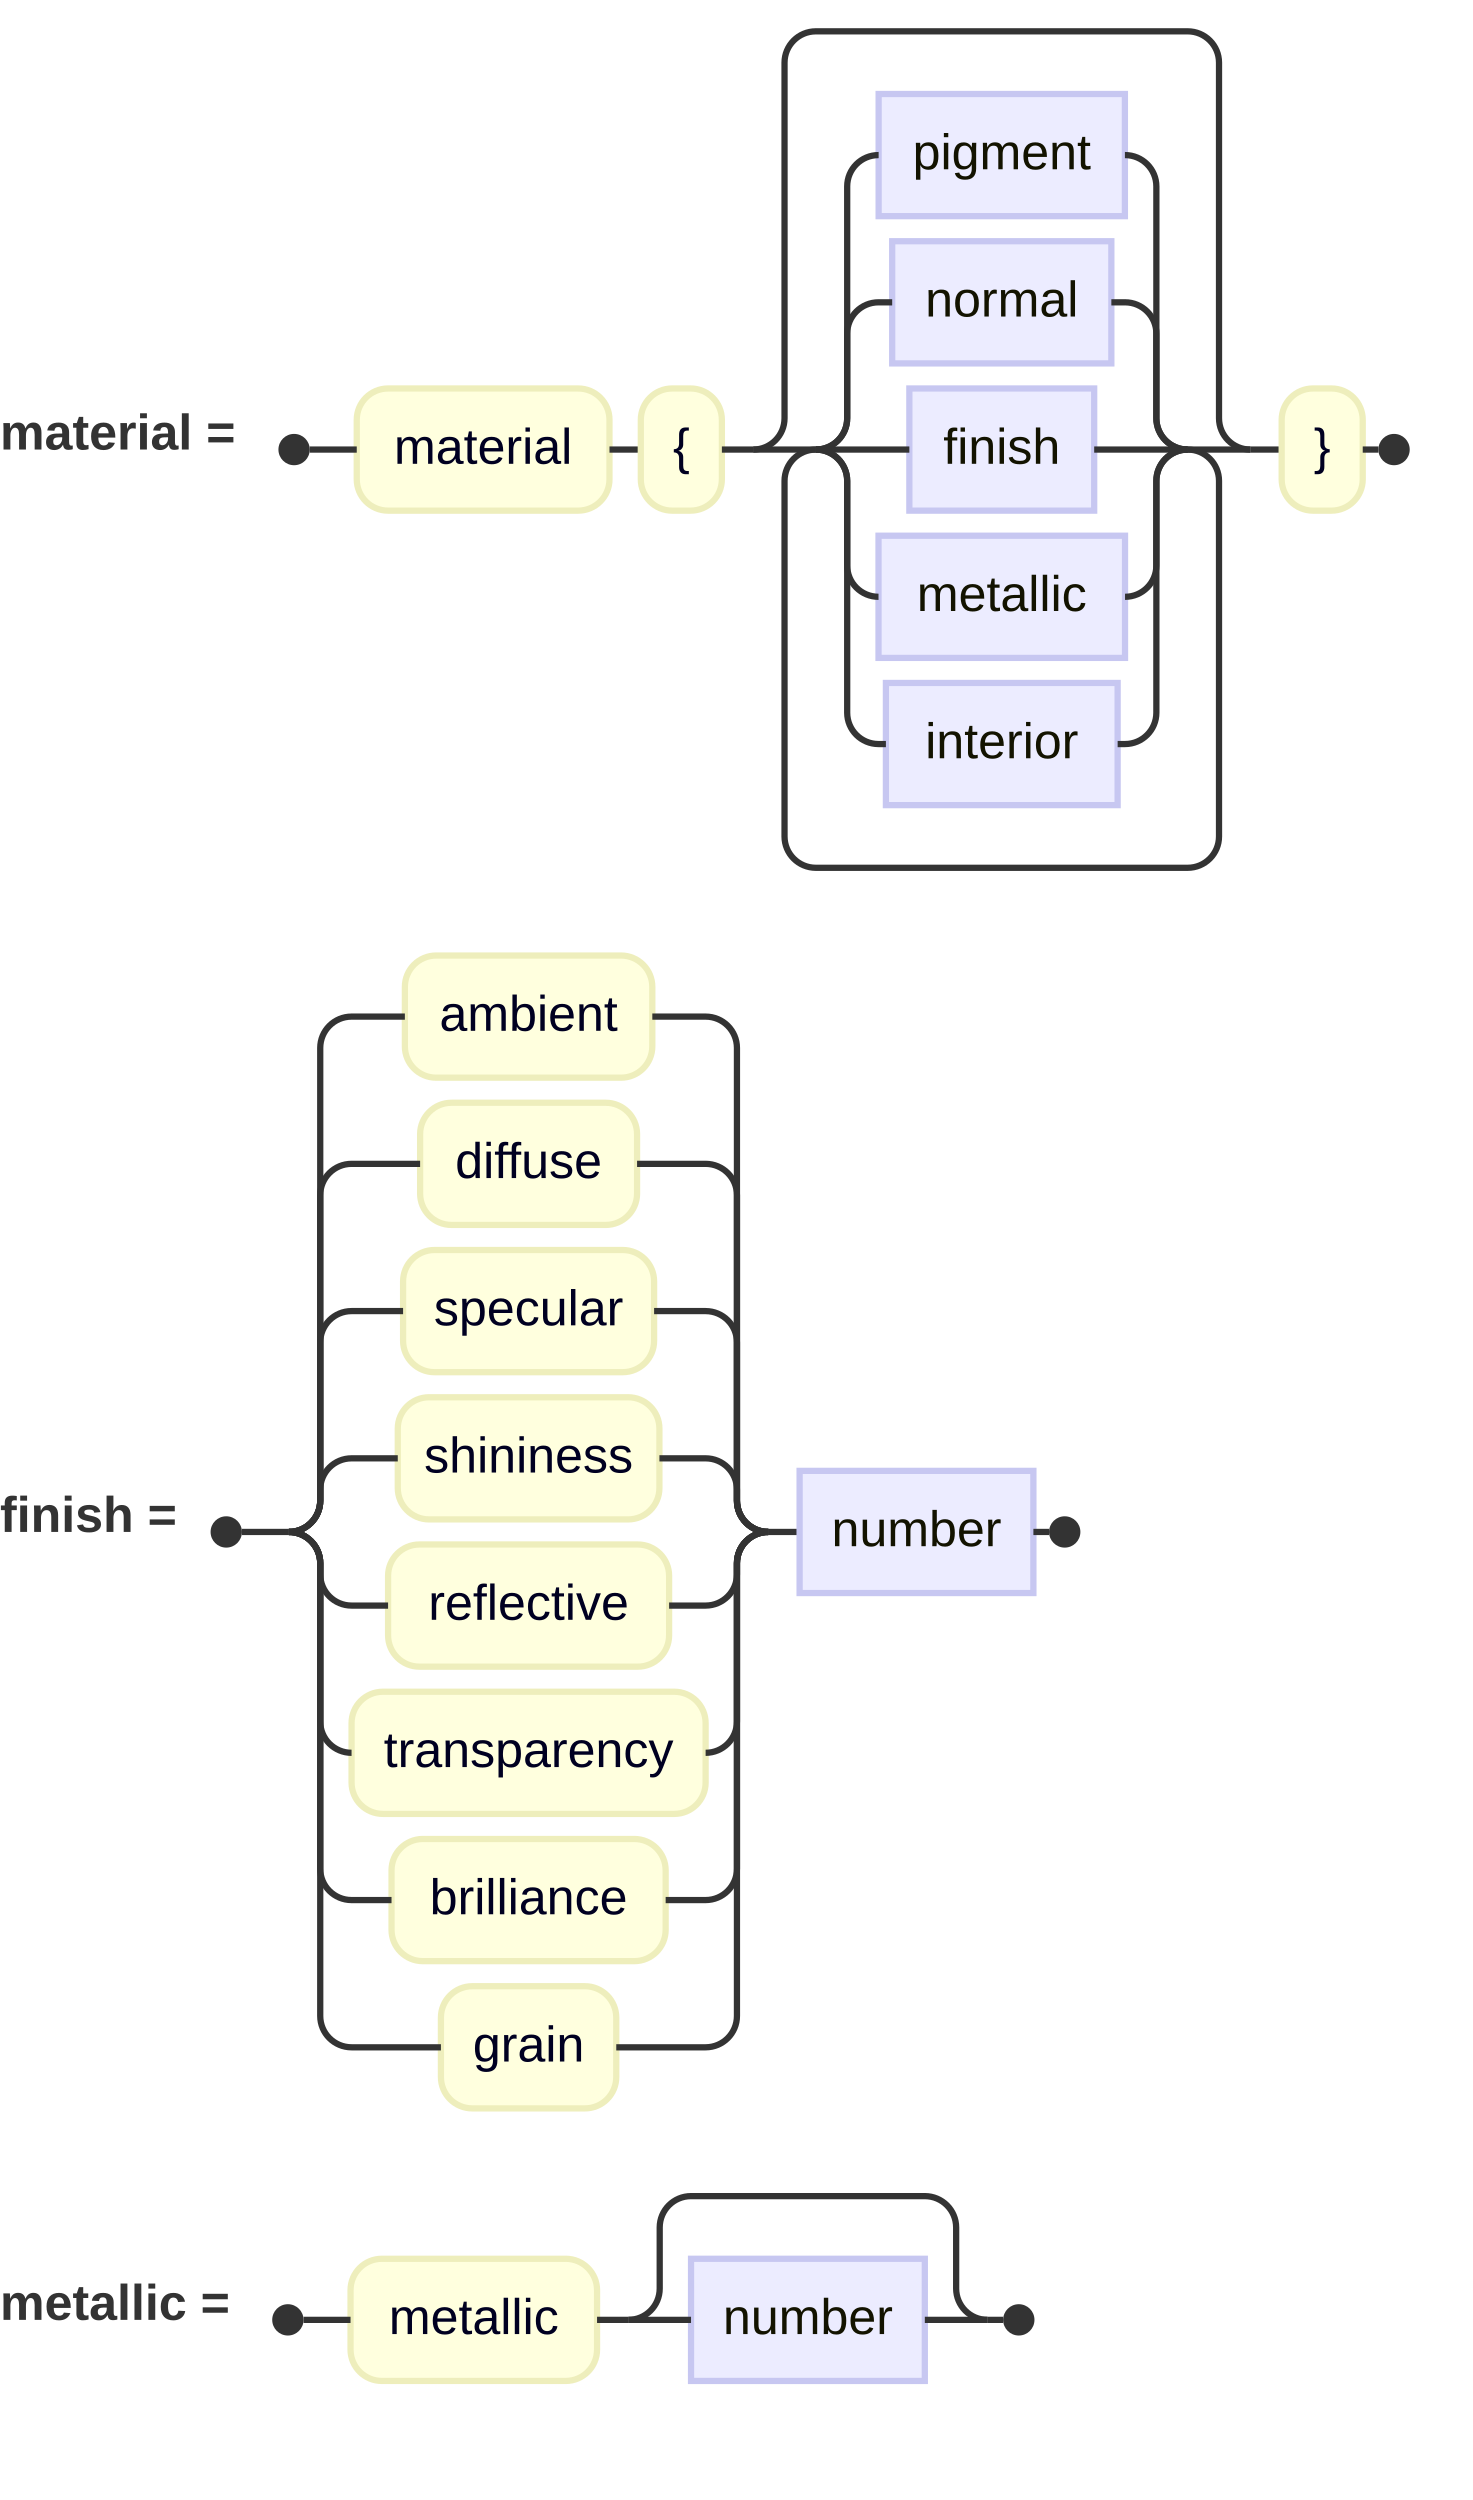
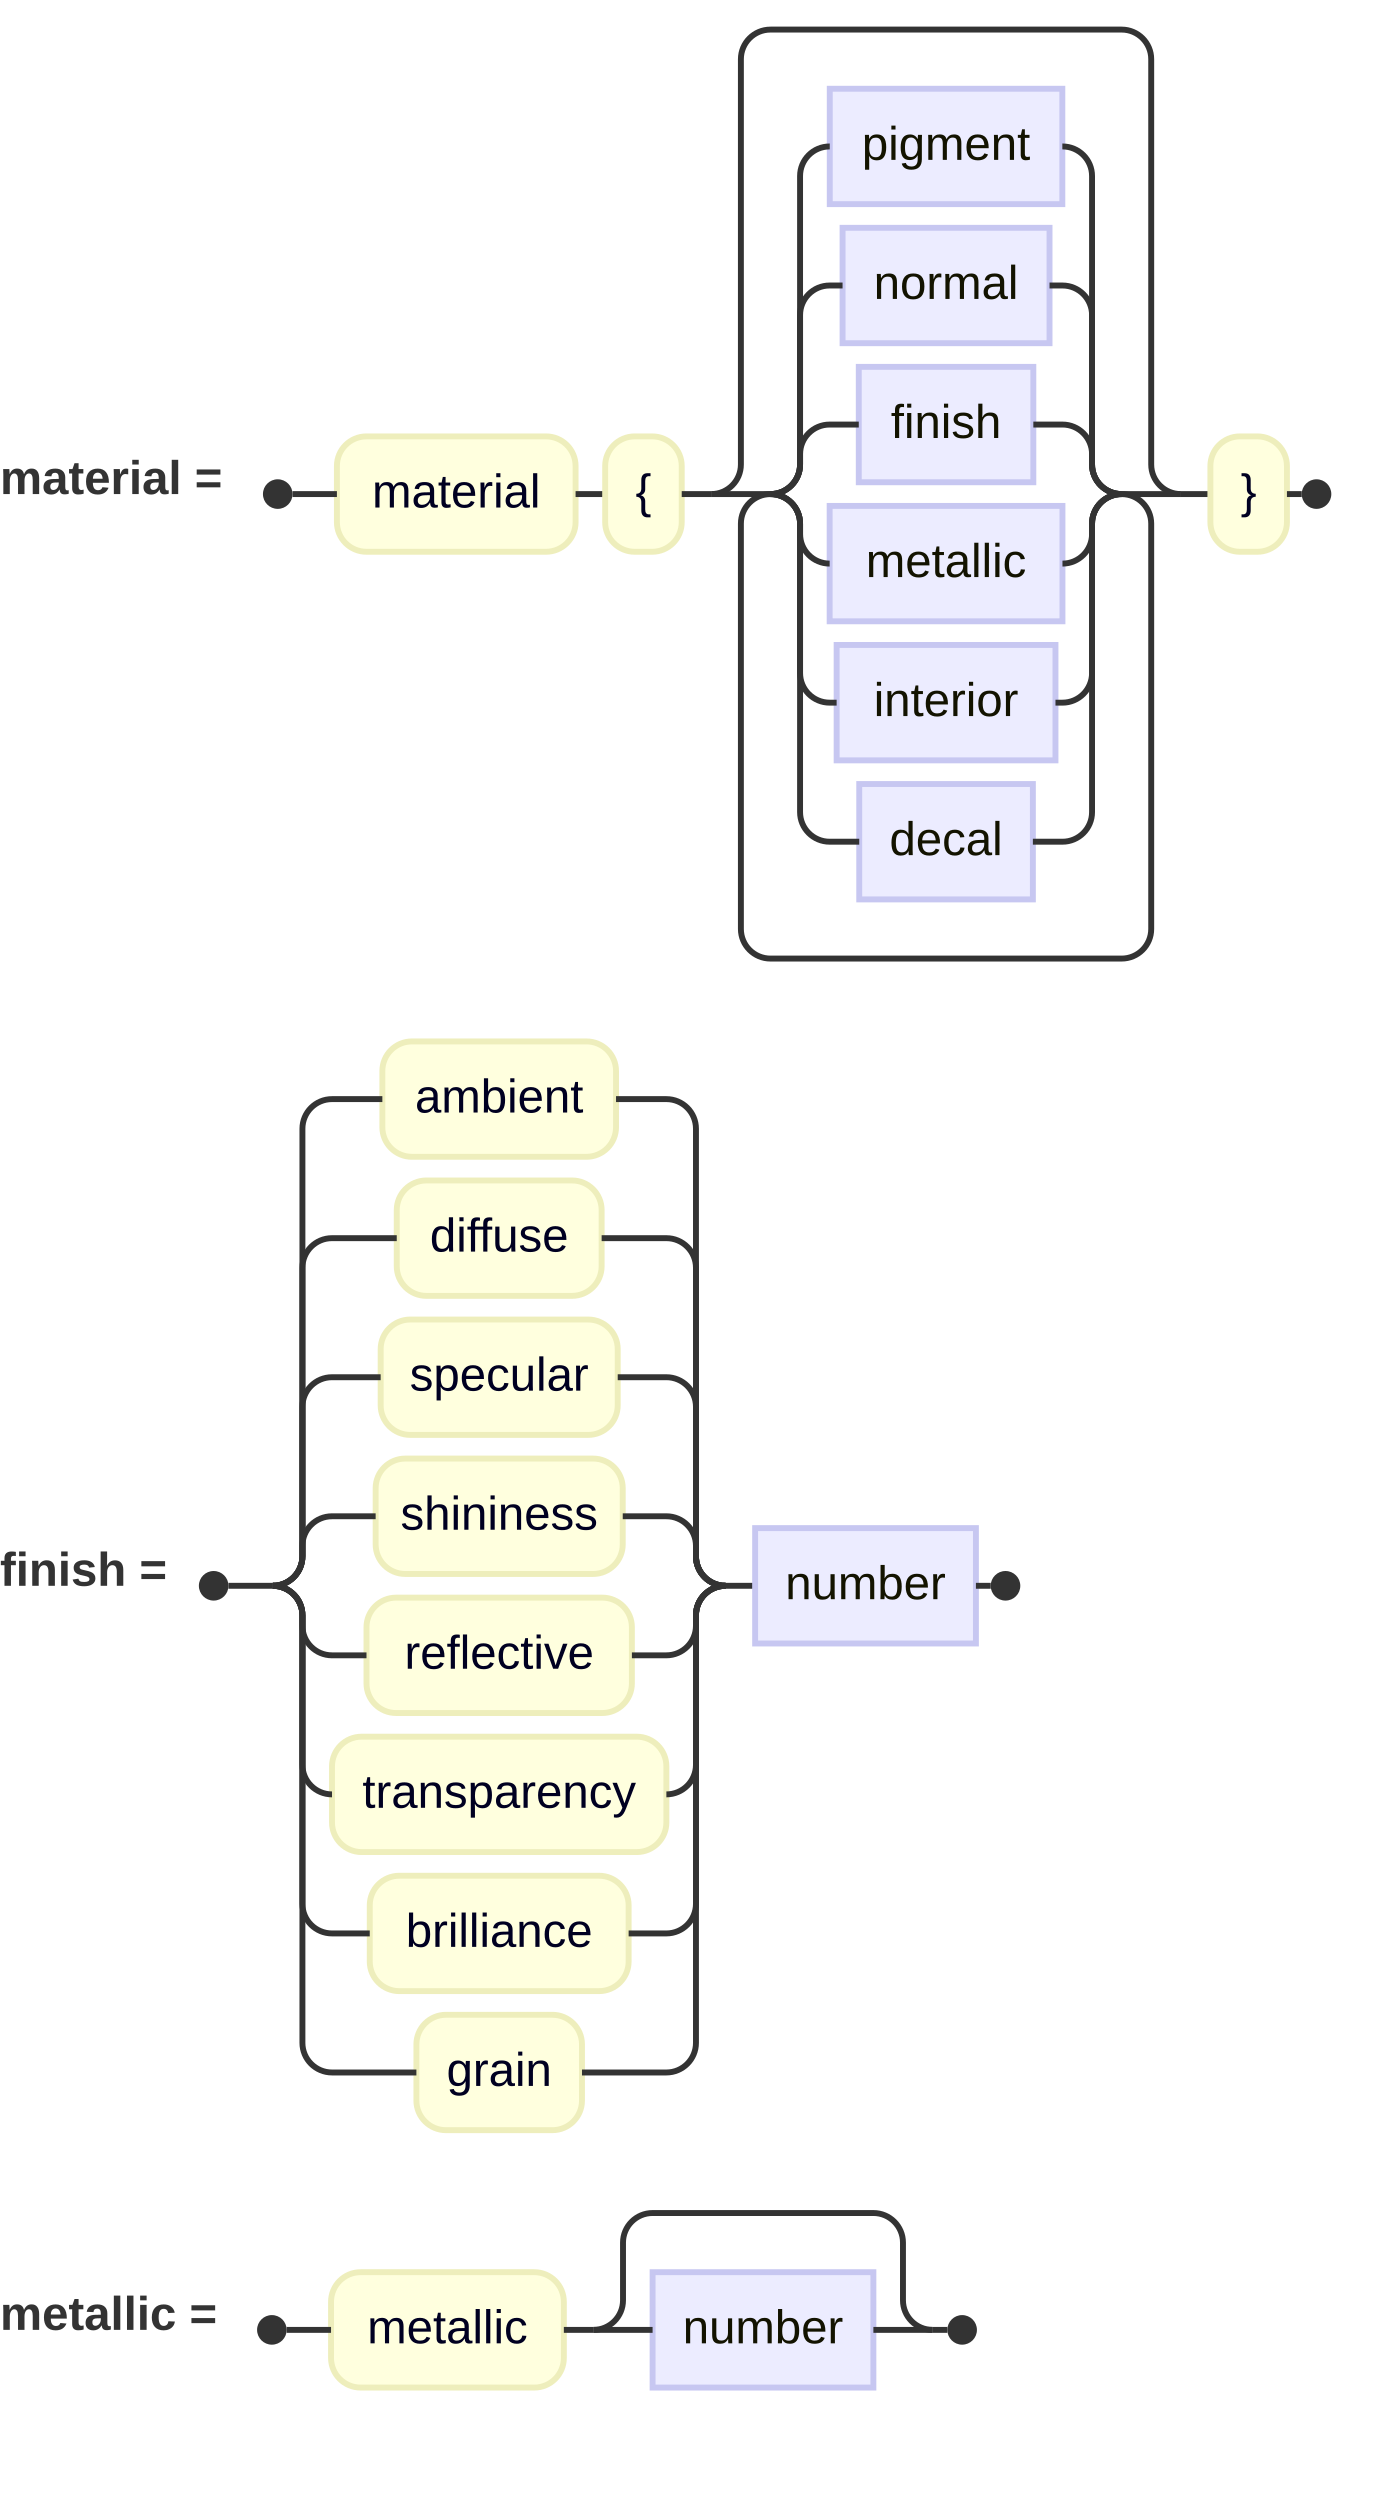
- <svg xmlns="http://www.w3.org/2000/svg" id="my-svg" width="100%" class="railroad-diagram" style="max-width: 469.984px; background-color: transparent;" viewBox="0 0 469.984 798" role="graphics-document document" aria-roledescription="railroadEbnf">
+ <svg xmlns="http://www.w3.org/2000/svg" id="my-svg" width="100%" class="railroad-diagram" style="max-width: 469.984px; background-color: transparent;" viewBox="0 0 469.984 845" role="graphics-document document" aria-roledescription="railroadEbnf">
  <style>#my-svg{font-family:"trebuchet ms",verdana,arial,sans-serif;font-size:16px;fill:#333;}@keyframes edge-animation-frame{from{stroke-dashoffset:0;}}@keyframes dash{to{stroke-dashoffset:0;}}#my-svg .edge-animation-slow{stroke-dasharray:9,5!important;stroke-dashoffset:900;animation:dash 50s linear infinite;stroke-linecap:round;}#my-svg .edge-animation-fast{stroke-dasharray:9,5!important;stroke-dashoffset:900;animation:dash 20s linear infinite;stroke-linecap:round;}#my-svg .error-icon{fill:#552222;}#my-svg .error-text{fill:#552222;stroke:#552222;}#my-svg .edge-thickness-normal{stroke-width:1px;}#my-svg .edge-thickness-thick{stroke-width:3.5px;}#my-svg .edge-pattern-solid{stroke-dasharray:0;}#my-svg .edge-thickness-invisible{stroke-width:0;fill:none;}#my-svg .edge-pattern-dashed{stroke-dasharray:3;}#my-svg .edge-pattern-dotted{stroke-dasharray:2;}#my-svg .marker{fill:#333333;stroke:#333333;}#my-svg .marker.cross{stroke:#333333;}#my-svg svg{font-family:"trebuchet ms",verdana,arial,sans-serif;font-size:16px;}#my-svg p{margin:0;}#my-svg .railroad-diagram{font-family:"trebuchet ms",verdana,arial,sans-serif;font-size:16px;}#my-svg .railroad-terminal rect{fill:#ffffde;stroke:hsl(60, 60%, 83.529%);stroke-width:2px;}#my-svg .railroad-terminal text{fill:#000021;font-family:"trebuchet ms",verdana,arial,sans-serif;font-size:16px;text-anchor:middle;dominant-baseline:middle;}#my-svg .railroad-nonterminal rect{fill:#ECECFF;stroke:hsl(240, 60%, 86.275%);stroke-width:2px;}#my-svg .railroad-nonterminal text{fill:#131300;font-family:"trebuchet ms",verdana,arial,sans-serif;font-size:16px;text-anchor:middle;dominant-baseline:middle;}#my-svg .railroad-line{stroke:#333333;stroke-width:2px;fill:none;}#my-svg .railroad-start circle,#my-svg .railroad-end circle{fill:#333333;}#my-svg .railroad-comment ellipse{fill:rgba(232,232,232, 0.8);stroke:hsl(80, 60%, 86.275%);stroke-width:2px;}#my-svg .railroad-comment text{fill:rgb(6.333, 0, 19);font-style:italic;font-family:"trebuchet ms",verdana,arial,sans-serif;font-size:16px;text-anchor:middle;dominant-baseline:middle;}#my-svg .railroad-special rect{fill:hsl(80, 100%, 96.275%);stroke:hsl(80, 60%, 86.275%);stroke-width:2px;stroke-dasharray:5,3;}#my-svg .railroad-special text{fill:#131300;font-family:"trebuchet ms",verdana,arial,sans-serif;font-size:16px;text-anchor:middle;dominant-baseline:middle;}#my-svg .railroad-rule-name{font-weight:bold;fill:#333;font-family:"trebuchet ms",verdana,arial,sans-serif;font-size:16px;}#my-svg .node .neo-node{stroke:#9370DB;}#my-svg [data-look="neo"].node rect,#my-svg [data-look="neo"].cluster rect,#my-svg [data-look="neo"].node polygon{stroke:#9370DB;filter:drop-shadow(1px 2px 2px rgba(185, 185, 185, 1));}#my-svg [data-look="neo"].swimlane.cluster rect{filter:none;}#my-svg [data-look="neo"].node path{stroke:#9370DB;stroke-width:1px;}#my-svg [data-look="neo"].node .outer-path{filter:drop-shadow(1px 2px 2px rgba(185, 185, 185, 1));}#my-svg [data-look="neo"].node .neo-line path{stroke:#9370DB;filter:none;}#my-svg [data-look="neo"].node circle{stroke:#9370DB;filter:drop-shadow(1px 2px 2px rgba(185, 185, 185, 1));}#my-svg [data-look="neo"].node circle .state-start{fill:#000000;}#my-svg [data-look="neo"].icon-shape .icon{fill:#9370DB;filter:drop-shadow(1px 2px 2px rgba(185, 185, 185, 1));}#my-svg [data-look="neo"].icon-shape .icon-neo path{stroke:#9370DB;filter:drop-shadow(1px 2px 2px rgba(185, 185, 185, 1));}#my-svg :root{--mermaid-font-family:"trebuchet ms",verdana,arial,sans-serif;}</style>
  <g />
  <g class="railroad-rule" transform="translate(0, 10)">
    <g transform="translate(113.875, 0)">
      <g class="railroad-sequence">
-         <g class="railroad-terminal" transform="translate(0, 114)">
+         <g class="railroad-terminal" transform="translate(0, 137.5)">
          <rect x="0" y="0" width="80.672" height="39" rx="10" ry="10" />
          <text x="40.336" y="19.5">material</text>
        </g>
-         <path class="railroad-line" d="M 80.672 133.5 L 90.672 133.5" />
-         <g class="railroad-terminal" transform="translate(90.67188, 114)">
+         <path class="railroad-line" d="M 80.672 157 L 90.672 157" />
+         <g class="railroad-terminal" transform="translate(90.67188, 137.5)">
          <rect x="0" y="0" width="25.875" height="39" rx="10" ry="10" />
          <text x="12.938" y="19.5">{</text>
        </g>
-         <path class="railroad-line" d="M 116.547 133.5 L 126.547 133.5" />
+         <path class="railroad-line" d="M 116.547 157 L 126.547 157" />
        <g class="railroad-repetition" transform="translate(126.5469, 0)">
          <g class="railroad-choice" transform="translate(20, 20)">
            <g class="railroad-nonterminal" transform="translate(20.03906, 0)">
              <rect x="0" y="0" width="78.609" height="39" />
              <text x="39.305" y="19.5">pigment</text>
            </g>
-             <path class="railroad-line" d="M 0 113.5 A 10 10 0 0 0 10 103.5 L 10 29.5 A 10 10 0 0 1 20 19.5 L 20.039 19.5" />
-             <path class="railroad-line" d="M 98.648 19.5 L 98.688 19.5 A 10 10 0 0 1 108.688 29.5 L 108.688 103.5 A 10 10 0 0 0 118.688 113.5" />
+             <path class="railroad-line" d="M 0 137 A 10 10 0 0 0 10 127 L 10 29.5 A 10 10 0 0 1 20 19.5 L 20.039 19.5" />
+             <path class="railroad-line" d="M 98.648 19.5 L 98.688 19.5 A 10 10 0 0 1 108.688 29.5 L 108.688 127 A 10 10 0 0 0 118.688 137" />
            <g class="railroad-nonterminal" transform="translate(24.36719, 47)">
              <rect x="0" y="0" width="69.953" height="39" />
              <text x="34.977" y="19.5">normal</text>
            </g>
-             <path class="railroad-line" d="M 0 113.5 A 10 10 0 0 0 10 103.5 L 10 76.5 A 10 10 0 0 1 20 66.5 L 24.367 66.5" />
-             <path class="railroad-line" d="M 94.32 66.5 L 98.688 66.5 A 10 10 0 0 1 108.688 76.5 L 108.688 103.5 A 10 10 0 0 0 118.688 113.5" />
+             <path class="railroad-line" d="M 0 137 A 10 10 0 0 0 10 127 L 10 76.5 A 10 10 0 0 1 20 66.5 L 24.367 66.5" />
+             <path class="railroad-line" d="M 94.32 66.5 L 98.688 66.5 A 10 10 0 0 1 108.688 76.5 L 108.688 127 A 10 10 0 0 0 118.688 137" />
            <g class="railroad-nonterminal" transform="translate(29.84375, 94)">
              <rect x="0" y="0" width="59" height="39" />
              <text x="29.5" y="19.5">finish</text>
            </g>
-             <path class="railroad-line" d="M 0 113.5 L 29.844 113.5" />
-             <path class="railroad-line" d="M 88.844 113.5 L 118.688 113.5" />
+             <path class="railroad-line" d="M 0 137 A 10 10 0 0 0 10 127 L 10 123.5 A 10 10 0 0 1 20 113.5 L 29.844 113.5" />
+             <path class="railroad-line" d="M 88.844 113.5 L 98.688 113.5 A 10 10 0 0 1 108.688 123.5 L 108.688 127 A 10 10 0 0 0 118.688 137" />
            <g class="railroad-nonterminal" transform="translate(20, 141)">
              <rect x="0" y="0" width="78.688" height="39" />
              <text x="39.344" y="19.5">metallic</text>
            </g>
-             <path class="railroad-line" d="M 0 113.5 A 10 10 0 0 1 10 123.5 L 10 150.5 A 10 10 0 0 0 20 160.5 L 20 160.5" />
-             <path class="railroad-line" d="M 98.688 160.5 L 98.688 160.5 A 10 10 0 0 0 108.688 150.5 L 108.688 123.5 A 10 10 0 0 1 118.688 113.5" />
+             <path class="railroad-line" d="M 0 137 A 10 10 0 0 1 10 147 L 10 150.5 A 10 10 0 0 0 20 160.5 L 20 160.5" />
+             <path class="railroad-line" d="M 98.688 160.5 L 98.688 160.5 A 10 10 0 0 0 108.688 150.5 L 108.688 147 A 10 10 0 0 1 118.688 137" />
            <g class="railroad-nonterminal" transform="translate(22.35938, 188)">
              <rect x="0" y="0" width="73.969" height="39" />
              <text x="36.984" y="19.5">interior</text>
            </g>
-             <path class="railroad-line" d="M 0 113.5 A 10 10 0 0 1 10 123.5 L 10 197.5 A 10 10 0 0 0 20 207.5 L 22.359 207.5" />
-             <path class="railroad-line" d="M 96.328 207.5 L 98.688 207.5 A 10 10 0 0 0 108.688 197.5 L 108.688 123.5 A 10 10 0 0 1 118.688 113.5" />
+             <path class="railroad-line" d="M 0 137 A 10 10 0 0 1 10 147 L 10 197.5 A 10 10 0 0 0 20 207.5 L 22.359 207.5" />
+             <path class="railroad-line" d="M 96.328 207.5 L 98.688 207.5 A 10 10 0 0 0 108.688 197.5 L 108.688 147 A 10 10 0 0 1 118.688 137" />
+             <g class="railroad-nonterminal" transform="translate(30, 235)">
+               <rect x="0" y="0" width="58.688" height="39" />
+               <text x="29.344" y="19.5">decal</text>
+             </g>
+             <path class="railroad-line" d="M 0 137 A 10 10 0 0 1 10 147 L 10 244.5 A 10 10 0 0 0 20 254.5 L 30 254.5" />
+             <path class="railroad-line" d="M 88.688 254.5 L 98.688 254.5 A 10 10 0 0 0 108.688 244.5 L 108.688 147 A 10 10 0 0 1 118.688 137" />
          </g>
-           <path class="railroad-line" d="M 0 133.5 L 20 133.5" />
-           <path class="railroad-line" d="M 138.688 133.5 L 158.688 133.5" />
-           <path class="railroad-line" d="M 138.688 133.5 A 10 10 0 0 1 148.688 143.5 L 148.688 257 A 10 10 0 0 1 138.688 267 L 20 267 A 10 10 0 0 1 10 257 L 10 143.5 A 10 10 0 0 1 20 133.5" />
-           <path class="railroad-line" d="M 0 133.5 A 10 10 0 0 0 10 123.5 L 10 10 A 10 10 0 0 1 20 0 L 138.688 0 A 10 10 0 0 1 148.688 10 L 148.688 123.5 A 10 10 0 0 0 158.688 133.5" />
+           <path class="railroad-line" d="M 0 157 L 20 157" />
+           <path class="railroad-line" d="M 138.688 157 L 158.688 157" />
+           <path class="railroad-line" d="M 138.688 157 A 10 10 0 0 1 148.688 167 L 148.688 304 A 10 10 0 0 1 138.688 314 L 20 314 A 10 10 0 0 1 10 304 L 10 167 A 10 10 0 0 1 20 157" />
+           <path class="railroad-line" d="M 0 157 A 10 10 0 0 0 10 147 L 10 10 A 10 10 0 0 1 20 0 L 138.688 0 A 10 10 0 0 1 148.688 10 L 148.688 147 A 10 10 0 0 0 158.688 157" />
        </g>
-         <path class="railroad-line" d="M 285.234 133.5 L 295.234 133.5" />
-         <g class="railroad-terminal" transform="translate(295.2344, 114)">
+         <path class="railroad-line" d="M 285.234 157 L 295.234 157" />
+         <g class="railroad-terminal" transform="translate(295.2344, 137.5)">
          <rect x="0" y="0" width="25.875" height="39" rx="10" ry="10" />
          <text x="12.938" y="19.5">}</text>
        </g>
      </g>
    </g>
    <g class="railroad-rule-name-group">
-       <text class="railroad-rule-name" x="0" y="133.5">material =</text>
+       <text class="railroad-rule-name" x="0" y="157">material =</text>
    </g>
    <g class="railroad-start">
-       <circle cx="93.875" cy="133.5" r="5" />
+       <circle cx="93.875" cy="157" r="5" />
    </g>
    <g class="railroad-end">
-       <circle cx="444.984" cy="133.5" r="5" />
+       <circle cx="444.984" cy="157" r="5" />
    </g>
-     <path class="railroad-line" d="M 98.875 133.5 L 113.875 133.5" />
-     <path class="railroad-line" d="M 434.984 133.5 L 439.984 133.5" />
+     <path class="railroad-line" d="M 98.875 157 L 113.875 157" />
+     <path class="railroad-line" d="M 434.984 157 L 439.984 157" />
  </g>
-   <g class="railroad-rule" transform="translate(0, 305)">
+   <g class="railroad-rule" transform="translate(0, 352)">
    <g transform="translate(92.21875, 0)">
      <g class="railroad-sequence">
        <g class="railroad-choice" transform="translate(0, 0)">
          <g class="railroad-terminal" transform="translate(37.01562, 0)">
            <rect x="0" y="0" width="78.984" height="39" rx="10" ry="10" />
            <text x="39.492" y="19.5">ambient</text>
          </g>
          <path class="railroad-line" d="M 0 184 A 10 10 0 0 0 10 174 L 10 29.5 A 10 10 0 0 1 20 19.5 L 37.016 19.5" />
          <path class="railroad-line" d="M 116 19.5 L 133.016 19.5 A 10 10 0 0 1 143.016 29.5 L 143.016 174 A 10 10 0 0 0 153.016 184" />
          <g class="railroad-terminal" transform="translate(41.88281, 47)">
            <rect x="0" y="0" width="69.25" height="39" rx="10" ry="10" />
            <text x="34.625" y="19.5">diffuse</text>
          </g>
          <path class="railroad-line" d="M 0 184 A 10 10 0 0 0 10 174 L 10 76.5 A 10 10 0 0 1 20 66.5 L 41.883 66.5" />
          <path class="railroad-line" d="M 111.133 66.5 L 133.016 66.5 A 10 10 0 0 1 143.016 76.5 L 143.016 174 A 10 10 0 0 0 153.016 184" />
          <g class="railroad-terminal" transform="translate(36.44531, 94)">
            <rect x="0" y="0" width="80.125" height="39" rx="10" ry="10" />
            <text x="40.062" y="19.5">specular</text>
          </g>
          <path class="railroad-line" d="M 0 184 A 10 10 0 0 0 10 174 L 10 123.5 A 10 10 0 0 1 20 113.5 L 36.445 113.5" />
          <path class="railroad-line" d="M 116.57 113.5 L 133.016 113.5 A 10 10 0 0 1 143.016 123.5 L 143.016 174 A 10 10 0 0 0 153.016 184" />
          <g class="railroad-terminal" transform="translate(34.75, 141)">
            <rect x="0" y="0" width="83.516" height="39" rx="10" ry="10" />
            <text x="41.758" y="19.5">shininess</text>
          </g>
          <path class="railroad-line" d="M 0 184 A 10 10 0 0 0 10 174 L 10 170.5 A 10 10 0 0 1 20 160.5 L 34.75 160.5" />
          <path class="railroad-line" d="M 118.266 160.5 L 133.016 160.5 A 10 10 0 0 1 143.016 170.5 L 143.016 174 A 10 10 0 0 0 153.016 184" />
          <g class="railroad-terminal" transform="translate(31.65625, 188)">
            <rect x="0" y="0" width="89.703" height="39" rx="10" ry="10" />
            <text x="44.852" y="19.5">reflective</text>
          </g>
          <path class="railroad-line" d="M 0 184 A 10 10 0 0 1 10 194 L 10 197.5 A 10 10 0 0 0 20 207.5 L 31.656 207.5" />
          <path class="railroad-line" d="M 121.359 207.5 L 133.016 207.5 A 10 10 0 0 0 143.016 197.5 L 143.016 194 A 10 10 0 0 1 153.016 184" />
          <g class="railroad-terminal" transform="translate(20, 235)">
            <rect x="0" y="0" width="113.016" height="39" rx="10" ry="10" />
            <text x="56.508" y="19.5">transparency</text>
          </g>
          <path class="railroad-line" d="M 0 184 A 10 10 0 0 1 10 194 L 10 244.5 A 10 10 0 0 0 20 254.5 L 20 254.5" />
          <path class="railroad-line" d="M 133.016 254.5 L 133.016 254.5 A 10 10 0 0 0 143.016 244.5 L 143.016 194 A 10 10 0 0 1 153.016 184" />
          <g class="railroad-terminal" transform="translate(32.75781, 282)">
            <rect x="0" y="0" width="87.5" height="39" rx="10" ry="10" />
            <text x="43.75" y="19.5">brilliance</text>
          </g>
          <path class="railroad-line" d="M 0 184 A 10 10 0 0 1 10 194 L 10 291.5 A 10 10 0 0 0 20 301.5 L 32.758 301.5" />
          <path class="railroad-line" d="M 120.258 301.5 L 133.016 301.5 A 10 10 0 0 0 143.016 291.5 L 143.016 194 A 10 10 0 0 1 153.016 184" />
          <g class="railroad-terminal" transform="translate(48.52344, 329)">
            <rect x="0" y="0" width="55.969" height="39" rx="10" ry="10" />
            <text x="27.984" y="19.5">grain</text>
          </g>
          <path class="railroad-line" d="M 0 184 A 10 10 0 0 1 10 194 L 10 338.5 A 10 10 0 0 0 20 348.5 L 48.523 348.5" />
          <path class="railroad-line" d="M 104.492 348.5 L 133.016 348.5 A 10 10 0 0 0 143.016 338.5 L 143.016 194 A 10 10 0 0 1 153.016 184" />
        </g>
        <path class="railroad-line" d="M 153.016 184 L 163.016 184" />
        <g class="railroad-nonterminal" transform="translate(163.0156, 164.5)">
          <rect x="0" y="0" width="74.625" height="39" />
          <text x="37.312" y="19.5">number</text>
        </g>
      </g>
    </g>
    <g class="railroad-rule-name-group">
      <text class="railroad-rule-name" x="0" y="184">finish =</text>
    </g>
    <g class="railroad-start">
      <circle cx="72.219" cy="184" r="5" />
    </g>
    <g class="railroad-end">
      <circle cx="339.859" cy="184" r="5" />
    </g>
    <path class="railroad-line" d="M 77.219 184 L 92.219 184" />
    <path class="railroad-line" d="M 329.859 184 L 334.859 184" />
  </g>
-   <g class="railroad-rule" transform="translate(0, 701)">
+   <g class="railroad-rule" transform="translate(0, 748)">
    <g transform="translate(111.8906, 0)">
      <g class="railroad-sequence">
        <g class="railroad-terminal" transform="translate(0, 20)">
          <rect x="0" y="0" width="78.688" height="39" rx="10" ry="10" />
          <text x="39.344" y="19.5">metallic</text>
        </g>
        <path class="railroad-line" d="M 78.688 39.5 L 88.688 39.5" />
        <g class="railroad-optional" transform="translate(88.6875, 0)">
          <g class="railroad-nonterminal" transform="translate(20, 20)">
            <rect x="0" y="0" width="74.625" height="39" />
            <text x="37.312" y="19.5">number</text>
          </g>
          <path class="railroad-line" d="M 0 39.5 L 20 39.5" />
          <path class="railroad-line" d="M 94.625 39.5 L 114.625 39.5" />
          <path class="railroad-line" d="M 0 39.5 A 10 10 0 0 0 10 29.5 L 10 10 A 10 10 0 0 1 20 0 L 94.625 0 A 10 10 0 0 1 104.625 10 L 104.625 29.5 A 10 10 0 0 0 114.625 39.5" />
        </g>
      </g>
    </g>
    <g class="railroad-rule-name-group">
      <text class="railroad-rule-name" x="0" y="39.5">metallic =</text>
    </g>
    <g class="railroad-start">
      <circle cx="91.891" cy="39.5" r="5" />
    </g>
    <g class="railroad-end">
      <circle cx="325.203" cy="39.5" r="5" />
    </g>
    <path class="railroad-line" d="M 96.891 39.5 L 111.891 39.5" />
    <path class="railroad-line" d="M 315.203 39.5 L 320.203 39.5" />
  </g>
</svg>
